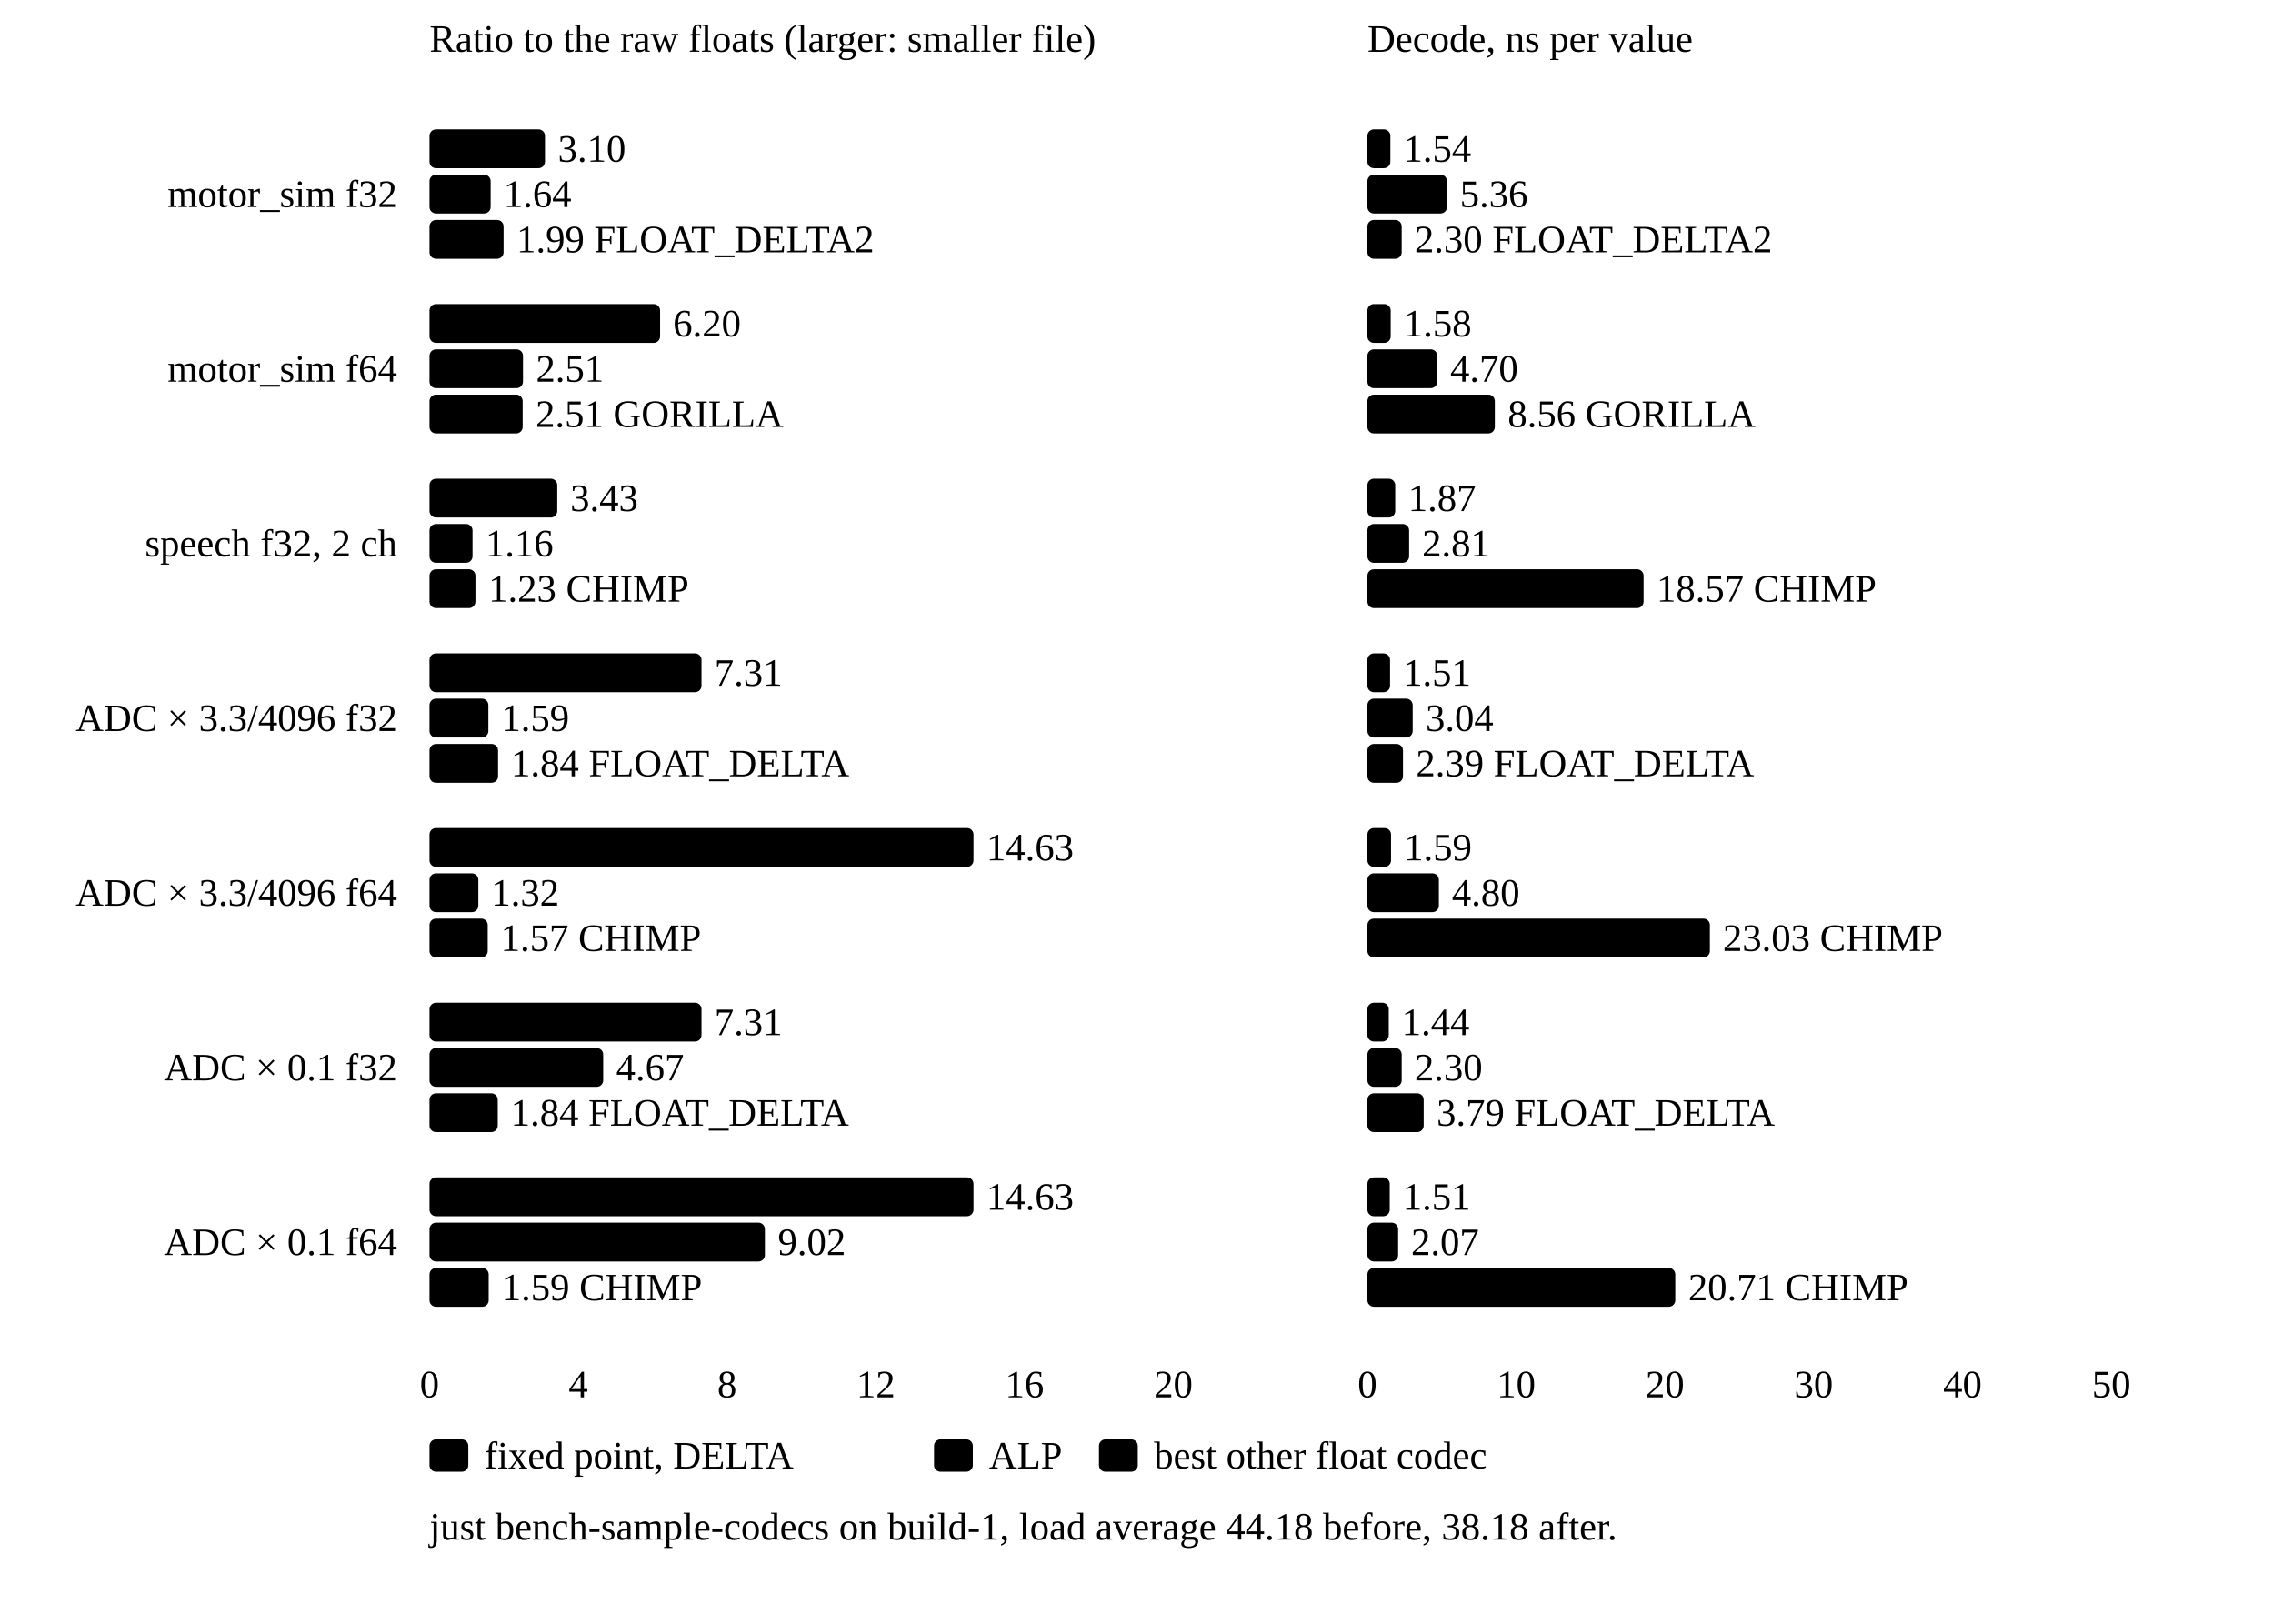
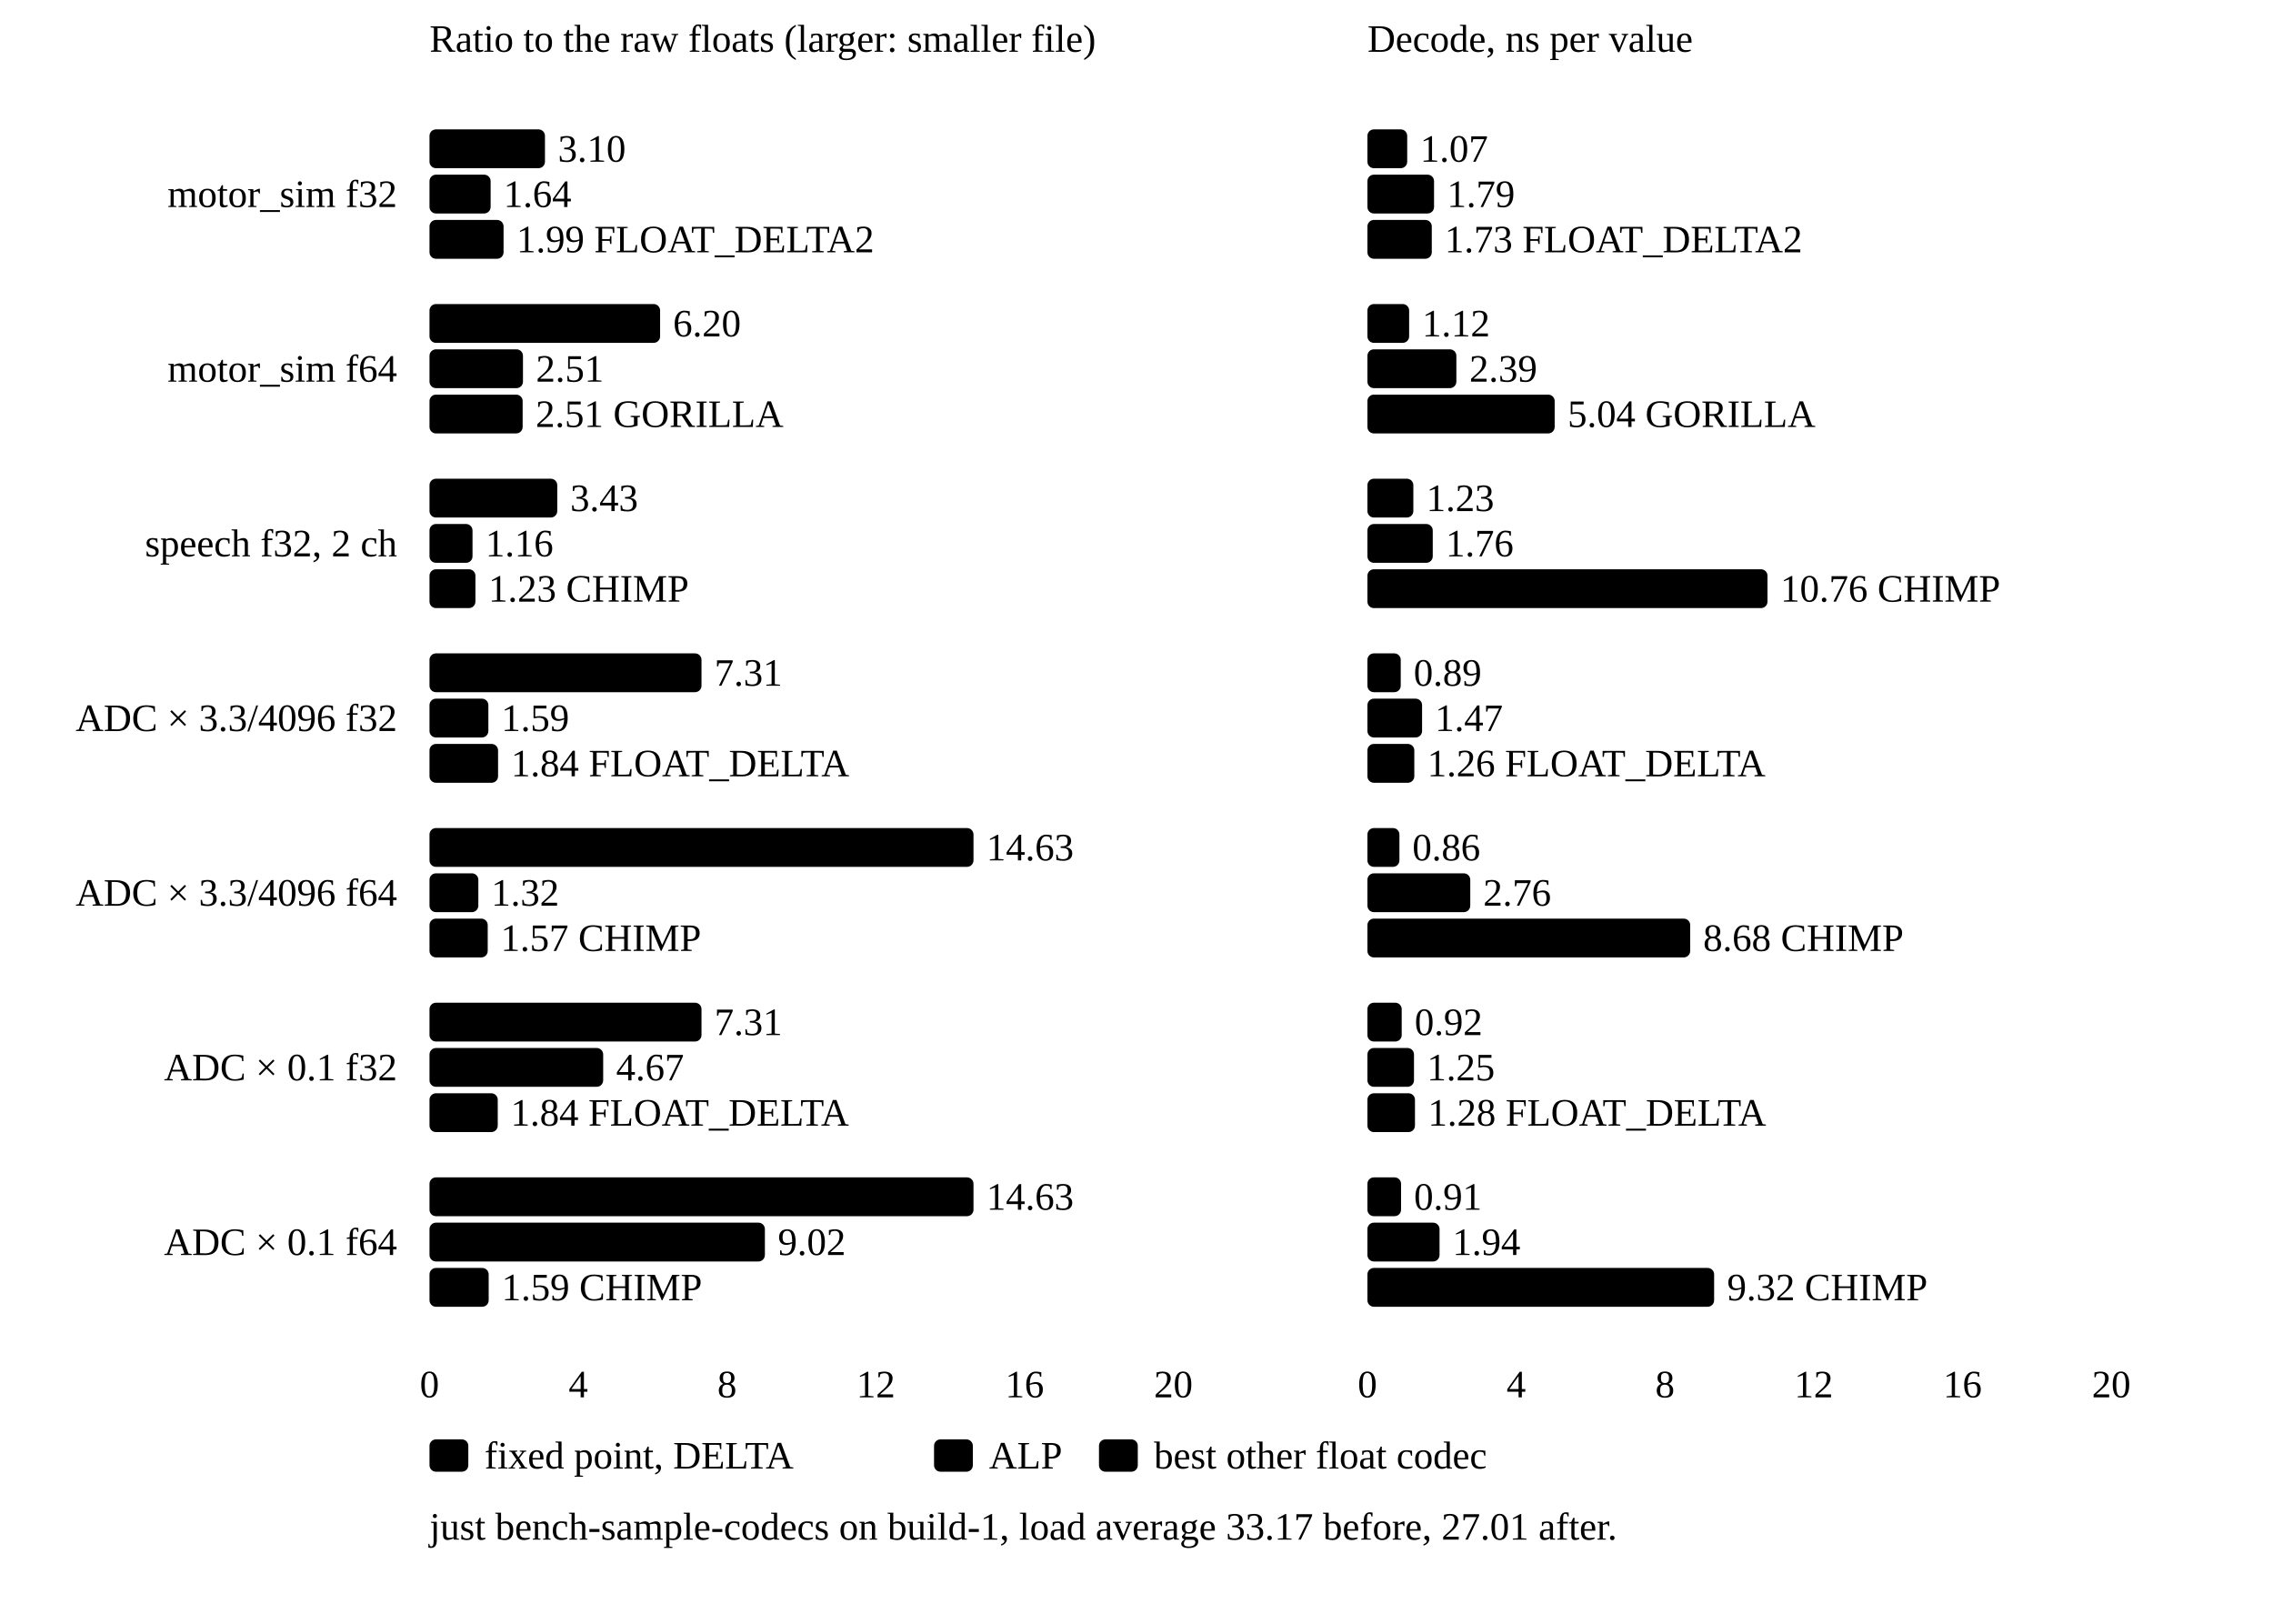
<svg xmlns="http://www.w3.org/2000/svg" class="ww-svg" viewBox="0 0 702.8 502" width="702.8" height="502" role="img" aria-label="Sample codecs per data set: ratio to the raw floats and decode time per value, fixed point with DELTA against ALP and the best other float codec, named at its bar">
  <text x="132.8" y="16.0" text-anchor="start" class="strong">Ratio to the raw floats (larger: smaller file)</text>
  <line x1="132.8" y1="34.0" x2="132.8" y2="418.0" class="thin" />
  <text x="132.8" y="432.0" text-anchor="middle" class="small soft">0</text>
  <line x1="178.8" y1="34.0" x2="178.8" y2="418.0" class="thin" />
  <text x="178.8" y="432.0" text-anchor="middle" class="small soft">4</text>
  <line x1="224.8" y1="34.0" x2="224.8" y2="418.0" class="thin" />
  <text x="224.8" y="432.0" text-anchor="middle" class="small soft">8</text>
  <line x1="270.8" y1="34.0" x2="270.8" y2="418.0" class="thin" />
  <text x="270.8" y="432.0" text-anchor="middle" class="small soft">12</text>
  <line x1="316.8" y1="34.0" x2="316.8" y2="418.0" class="thin" />
  <text x="316.8" y="432.0" text-anchor="middle" class="small soft">16</text>
  <line x1="362.8" y1="34.0" x2="362.8" y2="418.0" class="thin" />
  <text x="362.8" y="432.0" text-anchor="middle" class="small soft">20</text>
  <rect x="132.8" y="40.0" width="35.7" height="12.0" rx="2" class="blue" />
  <text x="172.5" y="50.0" text-anchor="start" class="small">3.10</text>
  <rect x="132.8" y="54.0" width="18.9" height="12.0" rx="2" class="accent" />
  <text x="155.7" y="64.0" text-anchor="start" class="small">1.64</text>
  <rect x="132.8" y="68.0" width="22.9" height="12.0" rx="2" class="amber" />
  <text x="159.7" y="78.0" text-anchor="start" class="small">1.99 FLOAT_DELTA2</text>
  <rect x="132.8" y="94.0" width="71.3" height="12.0" rx="2" class="blue" />
  <text x="208.1" y="104.0" text-anchor="start" class="small">6.20</text>
  <rect x="132.8" y="108.0" width="28.9" height="12.0" rx="2" class="accent" />
  <text x="165.7" y="118.0" text-anchor="start" class="small">2.51</text>
  <rect x="132.8" y="122.0" width="28.8" height="12.0" rx="2" class="amber" />
  <text x="165.6" y="132.0" text-anchor="start" class="small">2.51 GORILLA</text>
  <rect x="132.8" y="148.0" width="39.5" height="12.0" rx="2" class="blue" />
  <text x="176.3" y="158.0" text-anchor="start" class="small">3.43</text>
  <rect x="132.8" y="162.0" width="13.3" height="12.0" rx="2" class="accent" />
  <text x="150.1" y="172.0" text-anchor="start" class="small">1.16</text>
  <rect x="132.8" y="176.0" width="14.2" height="12.0" rx="2" class="amber" />
  <text x="151.0" y="186.0" text-anchor="start" class="small">1.23 CHIMP</text>
  <rect x="132.8" y="202.0" width="84.1" height="12.0" rx="2" class="blue" />
  <text x="220.9" y="212.0" text-anchor="start" class="small">7.31</text>
  <rect x="132.8" y="216.0" width="18.2" height="12.0" rx="2" class="accent" />
  <text x="155.0" y="226.0" text-anchor="start" class="small">1.59</text>
  <rect x="132.8" y="230.0" width="21.2" height="12.0" rx="2" class="amber" />
  <text x="158.0" y="240.0" text-anchor="start" class="small">1.84 FLOAT_DELTA</text>
  <rect x="132.8" y="256.0" width="168.2" height="12.0" rx="2" class="blue" />
  <text x="305.0" y="266.0" text-anchor="start" class="small">14.63</text>
  <rect x="132.8" y="270.0" width="15.1" height="12.0" rx="2" class="accent" />
  <text x="151.9" y="280.0" text-anchor="start" class="small">1.32</text>
  <rect x="132.8" y="284.0" width="18.0" height="12.0" rx="2" class="amber" />
  <text x="154.8" y="294.0" text-anchor="start" class="small">1.57 CHIMP</text>
  <rect x="132.8" y="310.0" width="84.1" height="12.0" rx="2" class="blue" />
  <text x="220.9" y="320.0" text-anchor="start" class="small">7.31</text>
  <rect x="132.8" y="324.0" width="53.7" height="12.0" rx="2" class="accent" />
  <text x="190.5" y="334.0" text-anchor="start" class="small">4.67</text>
  <rect x="132.8" y="338.0" width="21.1" height="12.0" rx="2" class="amber" />
  <text x="157.9" y="348.0" text-anchor="start" class="small">1.84 FLOAT_DELTA</text>
  <rect x="132.8" y="364.0" width="168.2" height="12.0" rx="2" class="blue" />
  <text x="305.0" y="374.0" text-anchor="start" class="small">14.63</text>
  <rect x="132.8" y="378.0" width="103.7" height="12.0" rx="2" class="accent" />
  <text x="240.5" y="388.0" text-anchor="start" class="small">9.02</text>
  <rect x="132.8" y="392.0" width="18.3" height="12.0" rx="2" class="amber" />
  <text x="155.1" y="402.0" text-anchor="start" class="small">1.59 CHIMP</text>
  <line x1="132.8" y1="34.0" x2="132.8" y2="418.0" class="line" />
  <text x="422.8" y="16.0" text-anchor="start" class="strong">Decode, ns per value</text>
  <line x1="422.8" y1="34.0" x2="422.8" y2="418.0" class="thin" />
  <text x="422.8" y="432.0" text-anchor="middle" class="small soft">0</text>
  <line x1="468.8" y1="34.0" x2="468.8" y2="418.0" class="thin" />
-   <text x="468.8" y="432.0" text-anchor="middle" class="small soft">10</text>
+   <text x="468.8" y="432.0" text-anchor="middle" class="small soft">4</text>
  <line x1="514.8" y1="34.0" x2="514.8" y2="418.0" class="thin" />
-   <text x="514.8" y="432.0" text-anchor="middle" class="small soft">20</text>
+   <text x="514.8" y="432.0" text-anchor="middle" class="small soft">8</text>
  <line x1="560.8" y1="34.0" x2="560.8" y2="418.0" class="thin" />
-   <text x="560.8" y="432.0" text-anchor="middle" class="small soft">30</text>
+   <text x="560.8" y="432.0" text-anchor="middle" class="small soft">12</text>
  <line x1="606.8" y1="34.0" x2="606.8" y2="418.0" class="thin" />
-   <text x="606.8" y="432.0" text-anchor="middle" class="small soft">40</text>
+   <text x="606.8" y="432.0" text-anchor="middle" class="small soft">16</text>
  <line x1="652.8" y1="34.0" x2="652.8" y2="418.0" class="thin" />
-   <text x="652.8" y="432.0" text-anchor="middle" class="small soft">50</text>
-   <rect x="422.8" y="40.0" width="7.1" height="12.0" rx="2" class="blue" />
-   <text x="433.9" y="50.0" text-anchor="start" class="small">1.54</text>
-   <rect x="422.8" y="54.0" width="24.6" height="12.0" rx="2" class="accent" />
-   <text x="451.4" y="64.0" text-anchor="start" class="small">5.36</text>
-   <rect x="422.8" y="68.0" width="10.6" height="12.0" rx="2" class="amber" />
-   <text x="437.4" y="78.0" text-anchor="start" class="small">2.30 FLOAT_DELTA2</text>
-   <rect x="422.8" y="94.0" width="7.2" height="12.0" rx="2" class="blue" />
-   <text x="434.0" y="104.0" text-anchor="start" class="small">1.58</text>
-   <rect x="422.8" y="108.0" width="21.6" height="12.0" rx="2" class="accent" />
-   <text x="448.4" y="118.0" text-anchor="start" class="small">4.70</text>
-   <rect x="422.8" y="122.0" width="39.4" height="12.0" rx="2" class="amber" />
-   <text x="466.2" y="132.0" text-anchor="start" class="small">8.56 GORILLA</text>
-   <rect x="422.8" y="148.0" width="8.6" height="12.0" rx="2" class="blue" />
-   <text x="435.4" y="158.0" text-anchor="start" class="small">1.87</text>
-   <rect x="422.8" y="162.0" width="12.9" height="12.0" rx="2" class="accent" />
-   <text x="439.7" y="172.0" text-anchor="start" class="small">2.81</text>
-   <rect x="422.8" y="176.0" width="85.4" height="12.0" rx="2" class="amber" />
-   <text x="512.2" y="186.0" text-anchor="start" class="small">18.57 CHIMP</text>
-   <rect x="422.8" y="202.0" width="7.0" height="12.0" rx="2" class="blue" />
-   <text x="433.8" y="212.0" text-anchor="start" class="small">1.51</text>
-   <rect x="422.8" y="216.0" width="14.0" height="12.0" rx="2" class="accent" />
-   <text x="440.8" y="226.0" text-anchor="start" class="small">3.04</text>
-   <rect x="422.8" y="230.0" width="11.0" height="12.0" rx="2" class="amber" />
-   <text x="437.8" y="240.0" text-anchor="start" class="small">2.39 FLOAT_DELTA</text>
-   <rect x="422.8" y="256.0" width="7.3" height="12.0" rx="2" class="blue" />
-   <text x="434.1" y="266.0" text-anchor="start" class="small">1.59</text>
-   <rect x="422.8" y="270.0" width="22.1" height="12.0" rx="2" class="accent" />
-   <text x="448.9" y="280.0" text-anchor="start" class="small">4.80</text>
-   <rect x="422.8" y="284.0" width="105.9" height="12.0" rx="2" class="amber" />
-   <text x="532.7" y="294.0" text-anchor="start" class="small">23.03 CHIMP</text>
-   <rect x="422.8" y="310.0" width="6.6" height="12.0" rx="2" class="blue" />
-   <text x="433.4" y="320.0" text-anchor="start" class="small">1.44</text>
-   <rect x="422.8" y="324.0" width="10.6" height="12.0" rx="2" class="accent" />
-   <text x="437.4" y="334.0" text-anchor="start" class="small">2.30</text>
-   <rect x="422.8" y="338.0" width="17.4" height="12.0" rx="2" class="amber" />
-   <text x="444.2" y="348.0" text-anchor="start" class="small">3.79 FLOAT_DELTA</text>
-   <rect x="422.8" y="364.0" width="6.9" height="12.0" rx="2" class="blue" />
-   <text x="433.7" y="374.0" text-anchor="start" class="small">1.51</text>
-   <rect x="422.8" y="378.0" width="9.5" height="12.0" rx="2" class="accent" />
-   <text x="436.3" y="388.0" text-anchor="start" class="small">2.07</text>
-   <rect x="422.8" y="392.0" width="95.2" height="12.0" rx="2" class="amber" />
-   <text x="522.0" y="402.0" text-anchor="start" class="small">20.71 CHIMP</text>
+   <text x="652.8" y="432.0" text-anchor="middle" class="small soft">20</text>
+   <rect x="422.8" y="40.0" width="12.3" height="12.0" rx="2" class="blue" />
+   <text x="439.1" y="50.0" text-anchor="start" class="small">1.07</text>
+   <rect x="422.8" y="54.0" width="20.6" height="12.0" rx="2" class="accent" />
+   <text x="447.4" y="64.0" text-anchor="start" class="small">1.79</text>
+   <rect x="422.8" y="68.0" width="19.9" height="12.0" rx="2" class="amber" />
+   <text x="446.7" y="78.0" text-anchor="start" class="small">1.73 FLOAT_DELTA2</text>
+   <rect x="422.8" y="94.0" width="12.9" height="12.0" rx="2" class="blue" />
+   <text x="439.7" y="104.0" text-anchor="start" class="small">1.12</text>
+   <rect x="422.8" y="108.0" width="27.5" height="12.0" rx="2" class="accent" />
+   <text x="454.3" y="118.0" text-anchor="start" class="small">2.39</text>
+   <rect x="422.8" y="122.0" width="57.9" height="12.0" rx="2" class="amber" />
+   <text x="484.7" y="132.0" text-anchor="start" class="small">5.04 GORILLA</text>
+   <rect x="422.8" y="148.0" width="14.2" height="12.0" rx="2" class="blue" />
+   <text x="441.0" y="158.0" text-anchor="start" class="small">1.23</text>
+   <rect x="422.8" y="162.0" width="20.2" height="12.0" rx="2" class="accent" />
+   <text x="447.0" y="172.0" text-anchor="start" class="small">1.76</text>
+   <rect x="422.8" y="176.0" width="123.7" height="12.0" rx="2" class="amber" />
+   <text x="550.5" y="186.0" text-anchor="start" class="small">10.76 CHIMP</text>
+   <rect x="422.8" y="202.0" width="10.3" height="12.0" rx="2" class="blue" />
+   <text x="437.1" y="212.0" text-anchor="start" class="small">0.89</text>
+   <rect x="422.8" y="216.0" width="16.9" height="12.0" rx="2" class="accent" />
+   <text x="443.7" y="226.0" text-anchor="start" class="small">1.47</text>
+   <rect x="422.8" y="230.0" width="14.5" height="12.0" rx="2" class="amber" />
+   <text x="441.3" y="240.0" text-anchor="start" class="small">1.26 FLOAT_DELTA</text>
+   <rect x="422.8" y="256.0" width="9.9" height="12.0" rx="2" class="blue" />
+   <text x="436.7" y="266.0" text-anchor="start" class="small">0.86</text>
+   <rect x="422.8" y="270.0" width="31.8" height="12.0" rx="2" class="accent" />
+   <text x="458.6" y="280.0" text-anchor="start" class="small">2.76</text>
+   <rect x="422.8" y="284.0" width="99.8" height="12.0" rx="2" class="amber" />
+   <text x="526.6" y="294.0" text-anchor="start" class="small">8.68 CHIMP</text>
+   <rect x="422.8" y="310.0" width="10.6" height="12.0" rx="2" class="blue" />
+   <text x="437.4" y="320.0" text-anchor="start" class="small">0.92</text>
+   <rect x="422.8" y="324.0" width="14.4" height="12.0" rx="2" class="accent" />
+   <text x="441.2" y="334.0" text-anchor="start" class="small">1.25</text>
+   <rect x="422.8" y="338.0" width="14.7" height="12.0" rx="2" class="amber" />
+   <text x="441.5" y="348.0" text-anchor="start" class="small">1.28 FLOAT_DELTA</text>
+   <rect x="422.8" y="364.0" width="10.4" height="12.0" rx="2" class="blue" />
+   <text x="437.2" y="374.0" text-anchor="start" class="small">0.91</text>
+   <rect x="422.8" y="378.0" width="22.3" height="12.0" rx="2" class="accent" />
+   <text x="449.1" y="388.0" text-anchor="start" class="small">1.94</text>
+   <rect x="422.8" y="392.0" width="107.2" height="12.0" rx="2" class="amber" />
+   <text x="534.0" y="402.0" text-anchor="start" class="small">9.32 CHIMP</text>
  <line x1="422.8" y1="34.0" x2="422.8" y2="418.0" class="line" />
  <text x="122.8" y="64.0" text-anchor="end">motor_sim f32</text>
  <text x="122.8" y="118.0" text-anchor="end">motor_sim f64</text>
  <text x="122.8" y="172.0" text-anchor="end">speech f32, 2 ch</text>
  <text x="122.8" y="226.0" text-anchor="end">ADC × 3.3/4096 f32</text>
  <text x="122.8" y="280.0" text-anchor="end">ADC × 3.3/4096 f64</text>
  <text x="122.8" y="334.0" text-anchor="end">ADC × 0.1 f32</text>
  <text x="122.8" y="388.0" text-anchor="end">ADC × 0.1 f64</text>
  <rect x="132.8" y="445.0" width="12.0" height="10.0" rx="2" class="blue" />
  <text x="149.8" y="454.0" text-anchor="start" class="small">fixed point, DELTA</text>
  <rect x="288.8" y="445.0" width="12.0" height="10.0" rx="2" class="accent" />
  <text x="305.8" y="454.0" text-anchor="start" class="small">ALP</text>
  <rect x="339.8" y="445.0" width="12.0" height="10.0" rx="2" class="amber" />
  <text x="356.8" y="454.0" text-anchor="start" class="small">best other float codec</text>
-   <text x="132.8" y="476.0" text-anchor="start" class="small soft">just bench-sample-codecs on build-1, load average 44.18 before, 38.18 after.</text>
+   <text x="132.8" y="476.0" text-anchor="start" class="small soft">just bench-sample-codecs on build-1, load average 33.17 before, 27.01 after.</text>
</svg>
